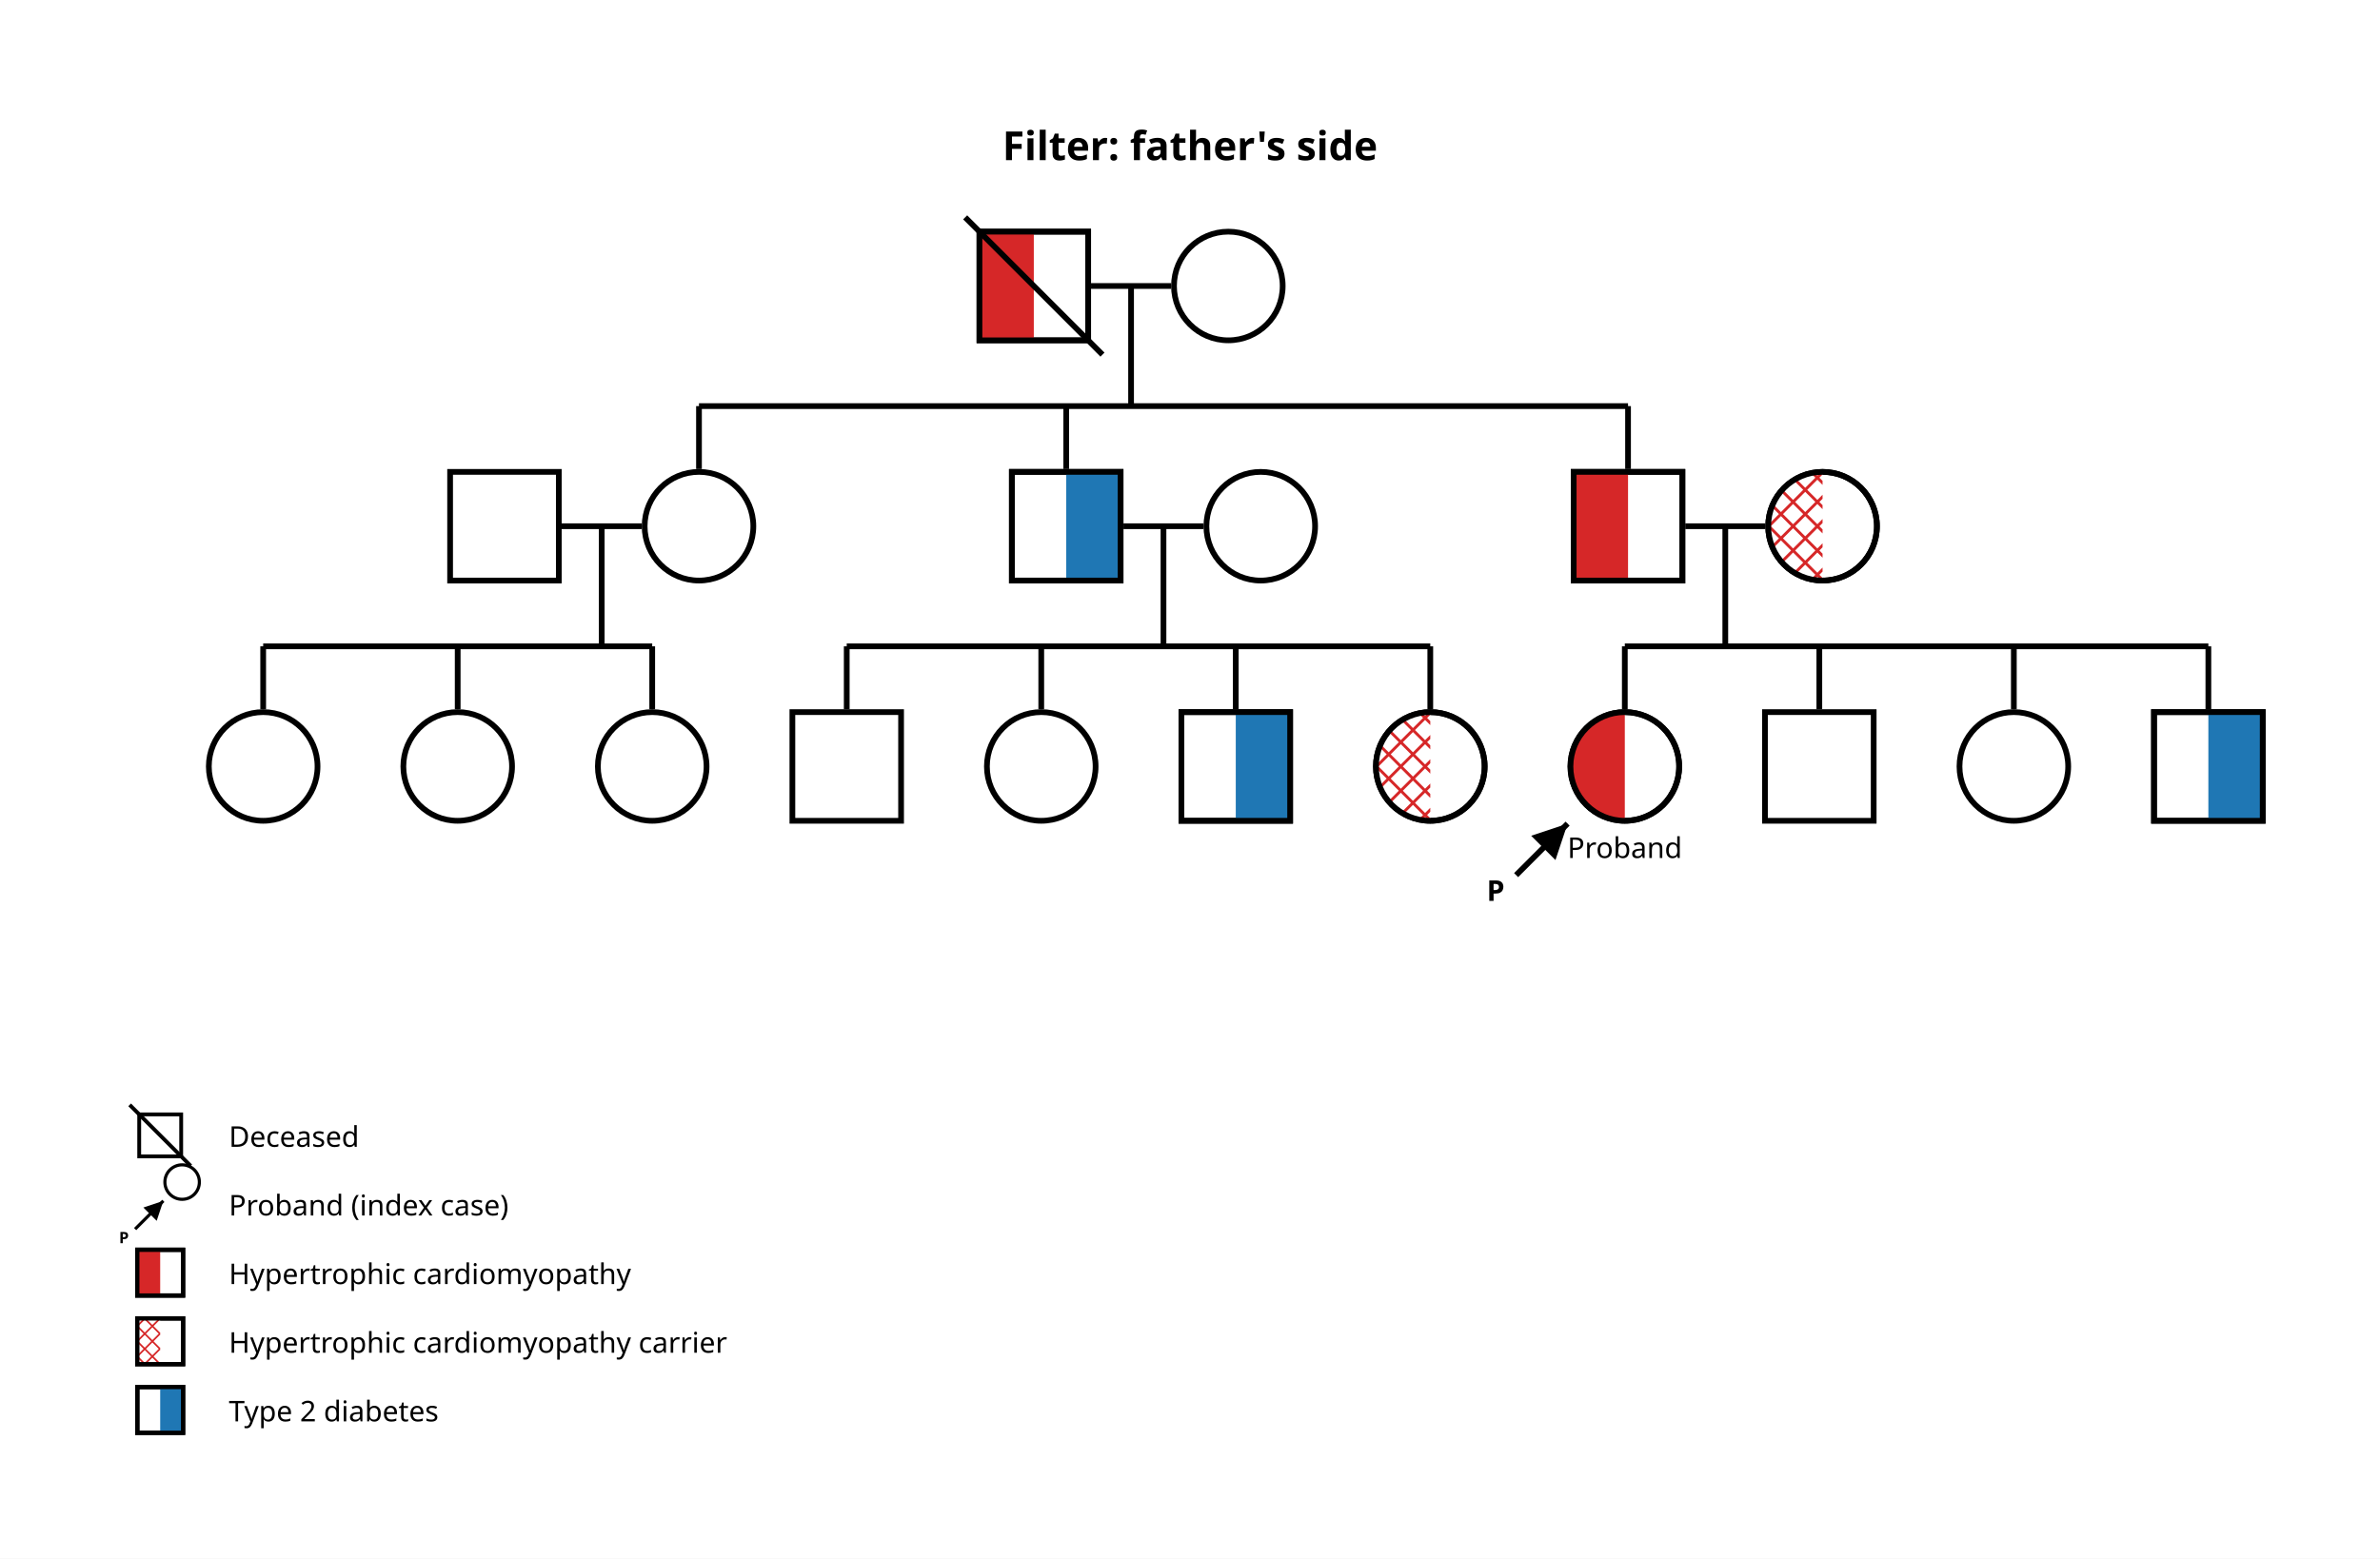
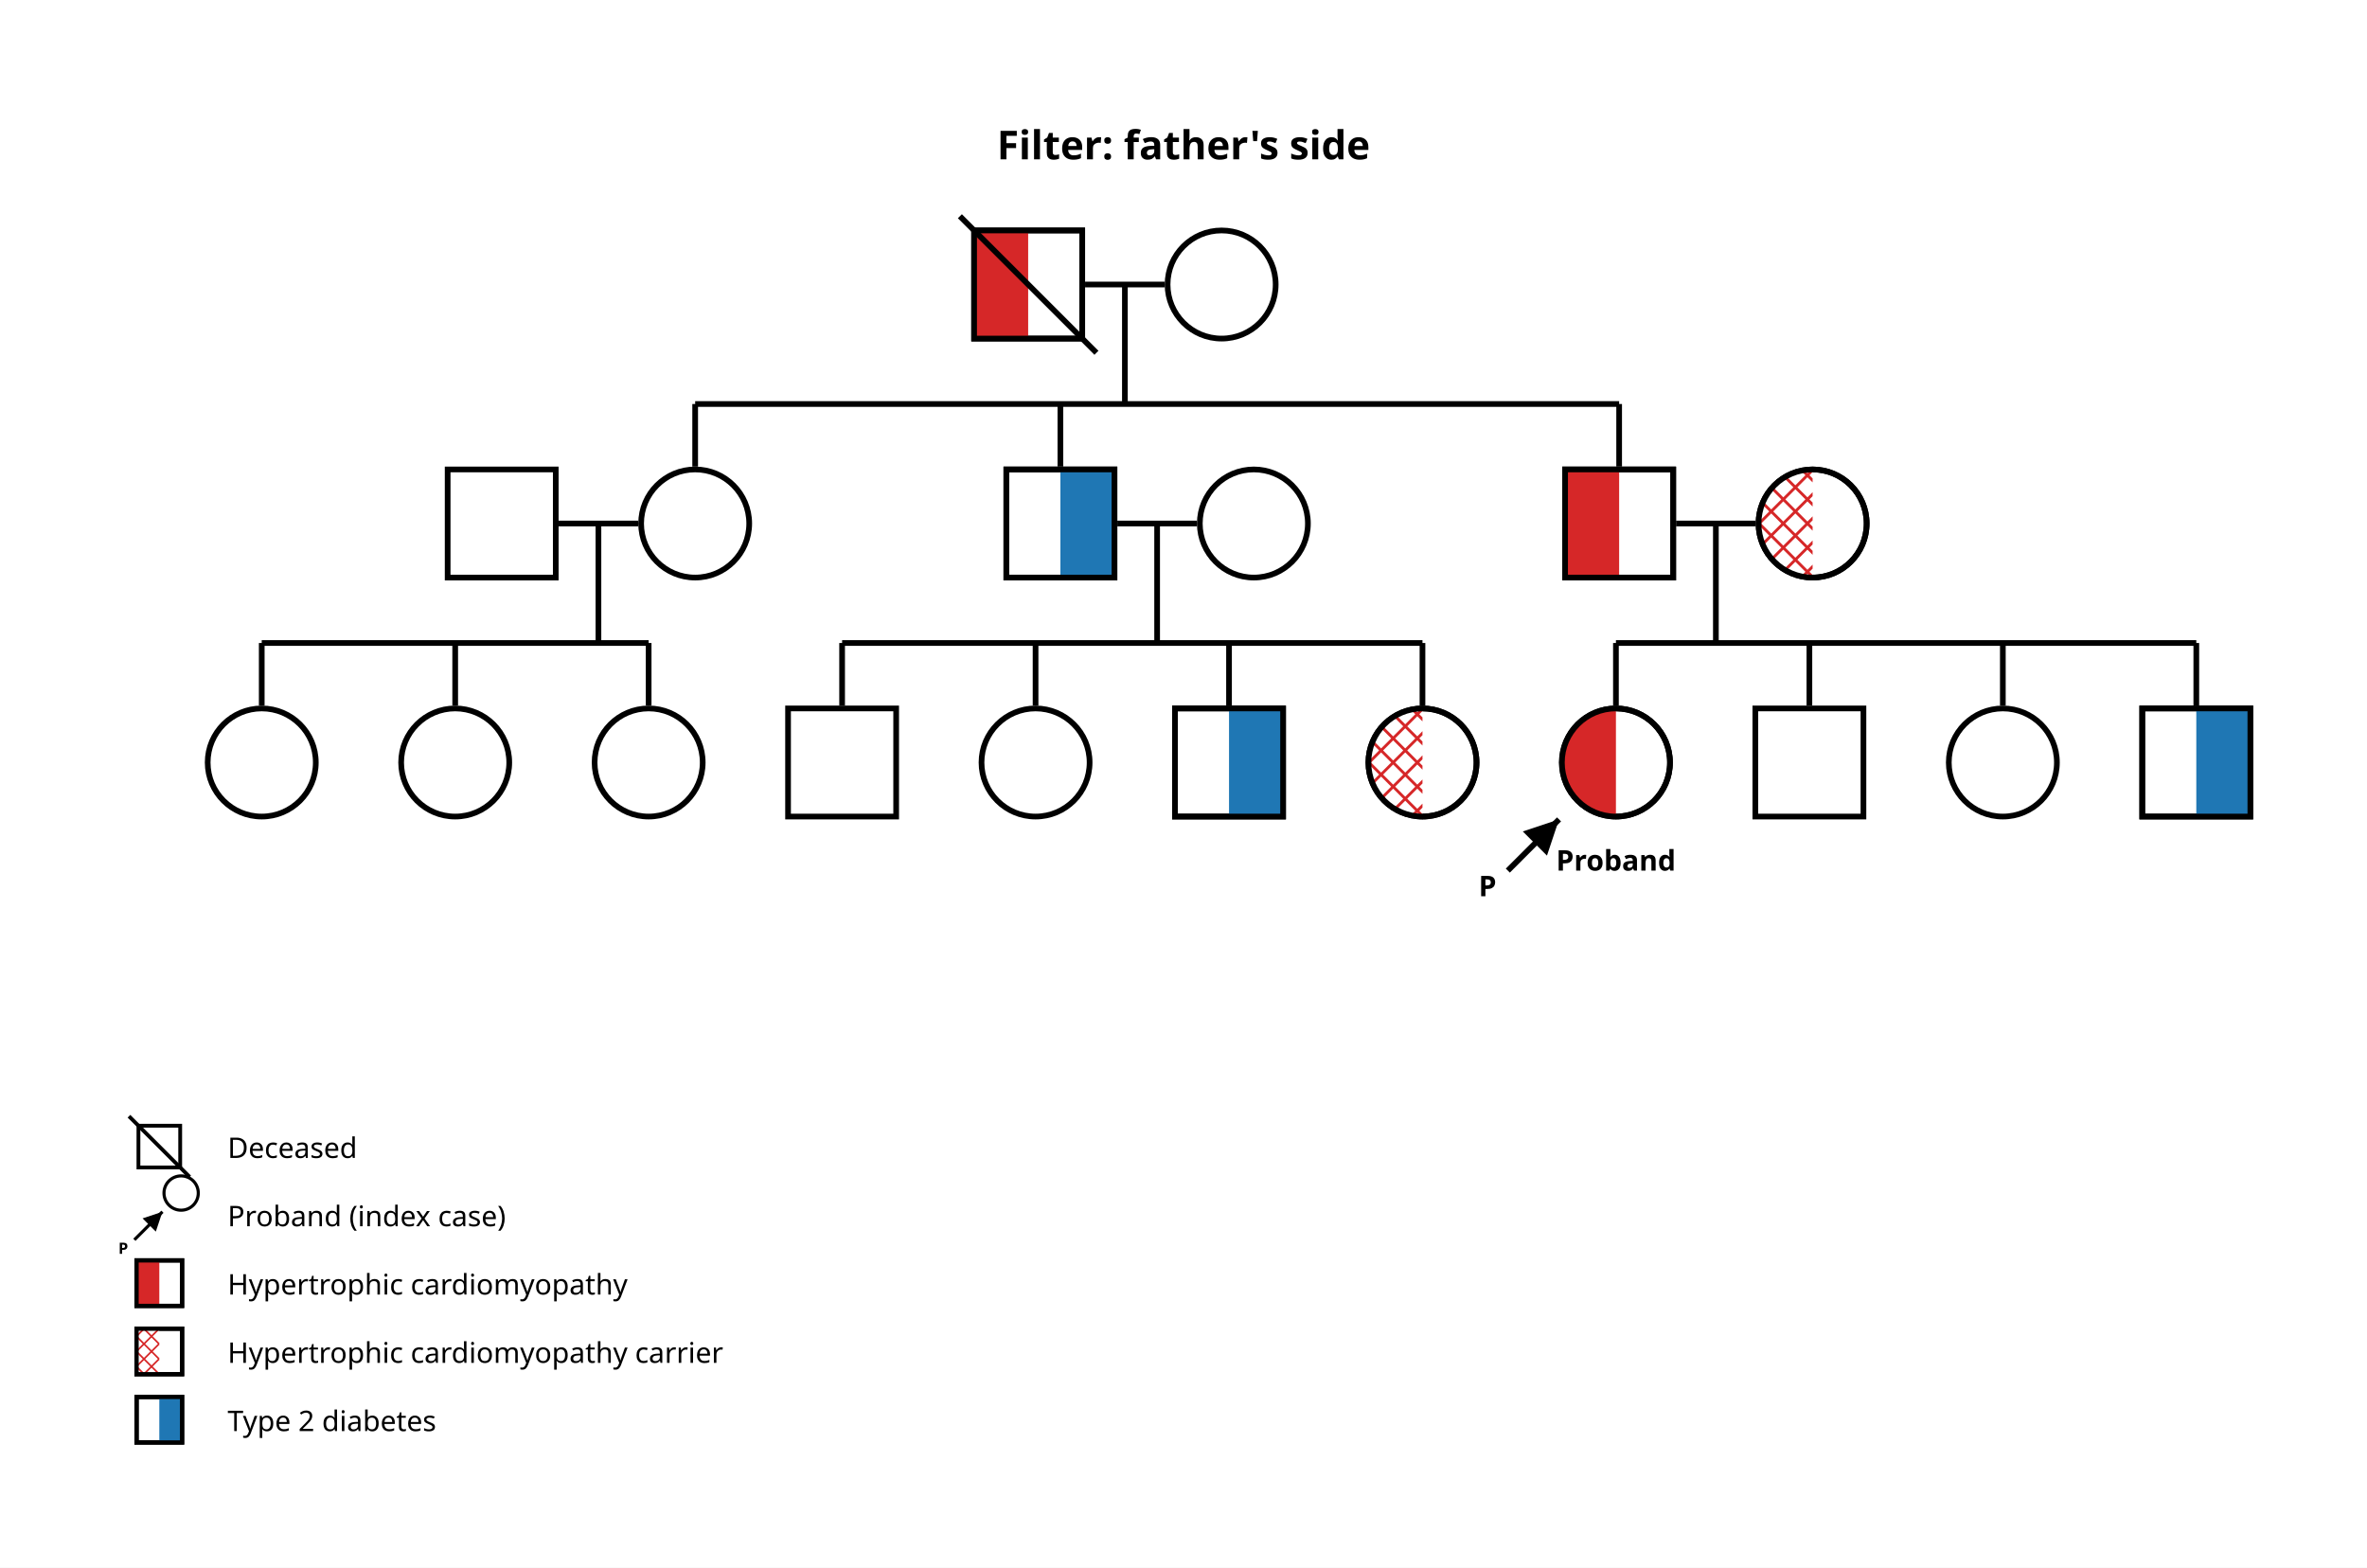
- <svg xmlns="http://www.w3.org/2000/svg" height="545" viewBox="0 0 832 545" width="832">
+ <svg xmlns="http://www.w3.org/2000/svg" height="551" viewBox="0 0 832 551" width="832">
  <defs>
    <marker id="proband-arrowhead" markerHeight="6" markerWidth="6" orient="auto" refX="6" refY="3">
      <path d="M 0 0 L 6 3 L 0 6 Z" fill="black" />
    </marker>
  </defs>
-   <rect fill="white" height="545" width="832" />
+   <rect fill="white" height="551" width="832" />
  <g class="chart-title">
    <text fill="black" font-family="sans-serif" font-size="14" font-weight="bold" style="user-select:none" text-anchor="middle" x="416" y="56">Filter: father's side</text>
  </g>
  <g transform="translate(92 100)">
    <g class="couple-lines">
      <path d="M 289.4 0 L 317.4 0" fill="none" stroke="black" stroke-width="2" />
      <path d="M 104.35 84 L 132.35 84" fill="none" stroke="black" stroke-width="2" />
      <path d="M 300.73 84 L 328.73 84" fill="none" stroke="black" stroke-width="2" />
      <path d="M 497.13 84 L 525.13 84" fill="none" stroke="black" stroke-width="2" />
    </g>
    <g class="sibship-lines">
      <path d="M 303.4 0 L 303.4 42 M 152.35 42 L 477.13 42 M 152.35 42 L 152.35 64 M 280.73 42 L 280.73 64 M 477.13 42 L 477.13 64" fill="none" stroke="black" stroke-width="2" />
      <path d="M 118.35 84 L 118.35 126 M 0 126 L 136 126 M 0 126 L 0 148 M 68 126 L 68 148 M 136 126 L 136 148" fill="none" stroke="black" stroke-width="2" />
      <path d="M 314.73 84 L 314.73 126 M 204 126 L 408 126 M 204 126 L 204 148 M 272 126 L 272 148 M 340 126 L 340 148 M 408 126 L 408 148" fill="none" stroke="black" stroke-width="2" />
      <path d="M 511.13 84 L 511.13 126 M 476 126 L 680 126 M 476 126 L 476 148 M 544 126 L 544 148 M 612 126 L 612 148 M 680 126 L 680 148" fill="none" stroke="black" stroke-width="2" />
    </g>
    <g class="symbols">
      <g transform="translate(269.4 0)">
        <g transform="translate(-20 -20)">
          <g>
            <g>
              <clipPath id="symbol-clip-0-0">
                <rect height="38" width="38" x="1" y="1" />
              </clipPath>
              <rect fill="white" height="38" stroke="black" stroke-width="2" width="38" x="1" y="1" />
              <g clip-path="url(#symbol-clip-0-0)">
                <g>
                  <g data-tag-fill="solid">
                    <path d="M 20 20 L 20 60 A 40 40 0 0 1 20 -20 Z" fill="#d62728" />
                  </g>
                </g>
              </g>
              <rect fill="none" height="38" stroke="black" stroke-width="2" width="38" x="1" y="1" />
            </g>
          </g>
          <line stroke="black" stroke-width="2" x1="-4" x2="44" y1="-4" y2="44" />
        </g>
      </g>
      <g transform="translate(337.4 0)">
        <g transform="translate(-20 -20)">
          <g>
            <g>
              <circle cx="20" cy="20" fill="white" r="19" stroke="black" stroke-width="2" />
            </g>
          </g>
        </g>
      </g>
      <g transform="translate(84.35 84)">
        <g transform="translate(-20 -20)">
          <g>
            <g>
              <rect fill="white" height="38" stroke="black" stroke-width="2" width="38" x="1" y="1" />
            </g>
          </g>
        </g>
      </g>
      <g transform="translate(152.35 84)">
        <g transform="translate(-20 -20)">
          <g>
            <g>
              <circle cx="20" cy="20" fill="white" r="19" stroke="black" stroke-width="2" />
            </g>
          </g>
        </g>
      </g>
      <g transform="translate(280.73 84)">
        <g transform="translate(-20 -20)">
          <g>
            <g>
              <clipPath id="symbol-clip-1-2">
                <rect height="38" width="38" x="1" y="1" />
              </clipPath>
              <rect fill="white" height="38" stroke="black" stroke-width="2" width="38" x="1" y="1" />
              <g clip-path="url(#symbol-clip-1-2)">
                <g>
                  <g data-tag-fill="solid">
                    <path d="M 20 20 L 20 -20 A 40 40 0 0 1 20 60 Z" fill="#1f77b4" />
                  </g>
                </g>
              </g>
              <rect fill="none" height="38" stroke="black" stroke-width="2" width="38" x="1" y="1" />
            </g>
          </g>
        </g>
      </g>
      <g transform="translate(348.73 84)">
        <g transform="translate(-20 -20)">
          <g>
            <g>
              <circle cx="20" cy="20" fill="white" r="19" stroke="black" stroke-width="2" />
            </g>
          </g>
        </g>
      </g>
      <g transform="translate(477.13 84)">
        <g transform="translate(-20 -20)">
          <g>
            <g>
              <clipPath id="symbol-clip-1-4">
                <rect height="38" width="38" x="1" y="1" />
              </clipPath>
              <rect fill="white" height="38" stroke="black" stroke-width="2" width="38" x="1" y="1" />
              <g clip-path="url(#symbol-clip-1-4)">
                <g>
                  <g data-tag-fill="solid">
                    <path d="M 20 20 L 20 60 A 40 40 0 0 1 20 -20 Z" fill="#d62728" />
                  </g>
                </g>
              </g>
              <rect fill="none" height="38" stroke="black" stroke-width="2" width="38" x="1" y="1" />
            </g>
          </g>
        </g>
      </g>
      <g transform="translate(545.13 84)">
        <g transform="translate(-20 -20)">
          <g>
            <g>
              <clipPath id="symbol-clip-1-5">
                <circle cx="20" cy="20" r="19" />
              </clipPath>
              <circle cx="20" cy="20" fill="white" r="19" stroke="black" stroke-width="2" />
              <g clip-path="url(#symbol-clip-1-5)">
                <g data-carrier-sector="hcm">
                  <g data-tag-fill="crosshatch">
                    <clipPath id="symbol-clip-1-5-s0">
                      <path d="M 20 20 L 20 60 A 40 40 0 0 1 20 -20 Z" />
                    </clipPath>
                    <path d="M 20 20 L 20 60 A 40 40 0 0 1 20 -20 Z" fill="white" />
                    <path clip-path="url(#symbol-clip-1-5-s0)" d="M-35.757 40L4.243 0M-27.272 40L12.728 0M-18.787 40L21.213 0M-10.302 40L29.698 0M-1.816 40L38.184 0M6.669 40L46.669 0M15.154 40L55.154 0M23.64 40L63.64 0M32.125 40L72.125 0M-35.757 0L4.243 40M-27.272 0L12.728 40M-18.787 0L21.213 40M-10.302 0L29.698 40M-1.816 0L38.184 40M6.669 0L46.669 40M15.154 0L55.154 40M23.64 0L63.64 40M32.125 0L72.125 40" fill="none" stroke="#d62728" stroke-width="1" />
                  </g>
                </g>
              </g>
              <circle cx="20" cy="20" fill="none" r="19" stroke="black" stroke-width="2" />
            </g>
          </g>
        </g>
      </g>
      <g transform="translate(0 168)">
        <g transform="translate(-20 -20)">
          <g>
            <g>
              <circle cx="20" cy="20" fill="white" r="19" stroke="black" stroke-width="2" />
            </g>
          </g>
        </g>
      </g>
      <g transform="translate(68 168)">
        <g transform="translate(-20 -20)">
          <g>
            <g>
              <circle cx="20" cy="20" fill="white" r="19" stroke="black" stroke-width="2" />
            </g>
          </g>
        </g>
      </g>
      <g transform="translate(136 168)">
        <g transform="translate(-20 -20)">
          <g>
            <g>
              <circle cx="20" cy="20" fill="white" r="19" stroke="black" stroke-width="2" />
            </g>
          </g>
        </g>
      </g>
      <g transform="translate(204 168)">
        <g transform="translate(-20 -20)">
          <g>
            <g>
              <rect fill="white" height="38" stroke="black" stroke-width="2" width="38" x="1" y="1" />
            </g>
          </g>
        </g>
      </g>
      <g transform="translate(272 168)">
        <g transform="translate(-20 -20)">
          <g>
            <g>
              <circle cx="20" cy="20" fill="white" r="19" stroke="black" stroke-width="2" />
            </g>
          </g>
        </g>
      </g>
      <g transform="translate(340 168)">
        <g transform="translate(-20 -20)">
          <g>
            <g>
              <clipPath id="symbol-clip-2-5">
                <rect height="38" width="38" x="1" y="1" />
              </clipPath>
              <rect fill="white" height="38" stroke="black" stroke-width="2" width="38" x="1" y="1" />
              <g clip-path="url(#symbol-clip-2-5)">
                <g>
                  <g data-tag-fill="solid">
                    <path d="M 20 20 L 20 -20 A 40 40 0 0 1 20 60 Z" fill="#1f77b4" />
                  </g>
                </g>
              </g>
              <rect fill="none" height="38" stroke="black" stroke-width="2" width="38" x="1" y="1" />
            </g>
          </g>
        </g>
      </g>
      <g transform="translate(408 168)">
        <g transform="translate(-20 -20)">
          <g>
            <g>
              <clipPath id="symbol-clip-2-6">
                <circle cx="20" cy="20" r="19" />
              </clipPath>
              <circle cx="20" cy="20" fill="white" r="19" stroke="black" stroke-width="2" />
              <g clip-path="url(#symbol-clip-2-6)">
                <g data-carrier-sector="hcm">
                  <g data-tag-fill="crosshatch">
                    <clipPath id="symbol-clip-2-6-s0">
                      <path d="M 20 20 L 20 60 A 40 40 0 0 1 20 -20 Z" />
                    </clipPath>
                    <path d="M 20 20 L 20 60 A 40 40 0 0 1 20 -20 Z" fill="white" />
                    <path clip-path="url(#symbol-clip-2-6-s0)" d="M-35.757 40L4.243 0M-27.272 40L12.728 0M-18.787 40L21.213 0M-10.302 40L29.698 0M-1.816 40L38.184 0M6.669 40L46.669 0M15.154 40L55.154 0M23.64 40L63.64 0M32.125 40L72.125 0M-35.757 0L4.243 40M-27.272 0L12.728 40M-18.787 0L21.213 40M-10.302 0L29.698 40M-1.816 0L38.184 40M6.669 0L46.669 40M15.154 0L55.154 40M23.64 0L63.64 40M32.125 0L72.125 40" fill="none" stroke="#d62728" stroke-width="1" />
                  </g>
                </g>
              </g>
              <circle cx="20" cy="20" fill="none" r="19" stroke="black" stroke-width="2" />
            </g>
          </g>
        </g>
      </g>
      <g transform="translate(476 168)">
        <g transform="translate(-20 -20)">
          <g>
            <g>
              <clipPath id="symbol-clip-2-7">
                <circle cx="20" cy="20" r="19" />
              </clipPath>
              <circle cx="20" cy="20" fill="white" r="19" stroke="black" stroke-width="2" />
              <g clip-path="url(#symbol-clip-2-7)">
                <g>
                  <g data-tag-fill="solid">
                    <path d="M 20 20 L 20 60 A 40 40 0 0 1 20 -20 Z" fill="#d62728" />
                  </g>
                </g>
              </g>
              <circle cx="20" cy="20" fill="none" r="19" stroke="black" stroke-width="2" />
            </g>
          </g>
          <g data-arrow="proband">
            <line marker-end="url(#proband-arrowhead)" stroke="black" stroke-width="2" x1="-18" x2="0" y1="58" y2="40" />
            <rect fill="white" height="10" width="8.5" x="-30" y="58" />
            <text data-proband-letter="true" fill="black" font-family="sans-serif" font-size="10" font-weight="bold" style="user-select:none" text-anchor="end" x="-22" y="67">P</text>
          </g>
        </g>
      </g>
      <g transform="translate(544 168)">
        <g transform="translate(-20 -20)">
          <g>
            <g>
              <rect fill="white" height="38" stroke="black" stroke-width="2" width="38" x="1" y="1" />
            </g>
          </g>
        </g>
      </g>
      <g transform="translate(612 168)">
        <g transform="translate(-20 -20)">
          <g>
            <g>
              <circle cx="20" cy="20" fill="white" r="19" stroke="black" stroke-width="2" />
            </g>
          </g>
        </g>
      </g>
      <g transform="translate(680 168)">
        <g transform="translate(-20 -20)">
          <g>
            <g>
              <clipPath id="symbol-clip-2-10">
                <rect height="38" width="38" x="1" y="1" />
              </clipPath>
              <rect fill="white" height="38" stroke="black" stroke-width="2" width="38" x="1" y="1" />
              <g clip-path="url(#symbol-clip-2-10)">
                <g>
                  <g data-tag-fill="solid">
                    <path d="M 20 20 L 20 -20 A 40 40 0 0 1 20 60 Z" fill="#1f77b4" />
                  </g>
                </g>
              </g>
              <rect fill="none" height="38" stroke="black" stroke-width="2" width="38" x="1" y="1" />
            </g>
          </g>
        </g>
      </g>
    </g>
    <g class="labels">
      <g transform="translate(456 148)">
        <g style="user-select:none" transform="translate(20 20)">
          <g data-name-label="true" pointer-events="none">
-             <text fill="black" font-family="sans-serif" font-size="10" text-anchor="middle" x="0" y="32">Proband</text>
+             <text fill="black" font-family="sans-serif" font-size="10" font-weight="bold" text-anchor="middle" x="0" y="38">Proband</text>
          </g>
        </g>
      </g>
    </g>
  </g>
-   <g class="pedigree-key" transform="translate(0 385)">
+   <g class="pedigree-key" transform="translate(0 391)">
    <g transform="translate(56 12) scale(0.667) translate(-18 -18)">
      <svg height="36" viewBox="-6 -6 36 36" width="36">
        <rect fill="white" height="22" stroke="black" stroke-width="2" width="22" x="1" y="1" />
        <line stroke="black" stroke-width="2" x1="-4" x2="28" y1="-4" y2="28" />
      </svg>
    </g>
    <text fill="black" font-family="sans-serif" font-size="10" x="80" y="16">Deceased</text>
    <g transform="translate(56 36) scale(0.667) translate(-23 -23)">
      <svg height="46" viewBox="-30 -2 56 56" width="46">
        <defs>
          <marker id="legend-arrowhead" markerHeight="6" markerWidth="6" orient="auto" refX="6" refY="3">
            <polygon fill="black" points="0 0, 6 3, 0 6" />
          </marker>
        </defs>
        <circle cx="12" cy="12" fill="white" r="11" stroke="black" stroke-width="2" />
        <g data-arrow="proband">
          <line marker-end="url(#legend-arrowhead)" stroke="black" stroke-width="2" x1="-18" x2="0" y1="42" y2="24" />
          <rect fill="white" height="10" width="8.5" x="-30" y="42" />
          <text data-proband-letter="true" fill="black" font-family="sans-serif" font-size="10" font-weight="bold" style="user-select:none" text-anchor="end" x="-22" y="51">P</text>
        </g>
      </svg>
    </g>
    <text fill="black" font-family="sans-serif" font-size="10" x="80" y="40">Proband (index case)</text>
    <g transform="translate(56 60) scale(1) translate(-14 -14)">
      <svg height="28" viewBox="0 0 28 28" width="28">
        <clipPath id="legend-clip-hcm">
          <rect height="16" width="16" x="6" y="6" />
        </clipPath>
        <rect fill="white" height="16" stroke="black" stroke-width="1.5" width="16" x="6" y="6" />
        <g clip-path="url(#legend-clip-hcm)">
          <g data-tag-fill="solid">
            <path d="M 14 14 L 14 30 A 16 16 0 0 1 14 -2 Z" fill="#d62728" />
          </g>
        </g>
        <rect fill="none" height="16" stroke="black" stroke-width="1.5" width="16" x="6" y="6" />
      </svg>
    </g>
    <text fill="black" font-family="sans-serif" font-size="10" x="80" y="64">Hypertrophic cardiomyopathy</text>
    <g transform="translate(56 84) scale(1) translate(-14 -14)">
      <svg height="28" viewBox="0 0 28 28" width="28">
        <clipPath id="legend-clip-hcm-carrier">
          <rect height="16" width="16" x="6" y="6" />
        </clipPath>
        <rect fill="white" height="16" stroke="black" stroke-width="1.5" width="16" x="6" y="6" />
        <g clip-path="url(#legend-clip-hcm-carrier)">
          <g data-tag-fill="crosshatch">
            <clipPath id="legend-clip-hcm-carrier-fill">
              <path d="M 14 14 L 14 30 A 16 16 0 0 1 14 -2 Z" />
            </clipPath>
            <path d="M 14 14 L 14 30 A 16 16 0 0 1 14 -2 Z" fill="white" />
            <path clip-path="url(#legend-clip-hcm-carrier-fill)" d="M-7.348 22L8.652 6M-2.045 22L13.955 6M3.258 22L19.258 6M8.562 22L24.562 6M13.865 22L29.865 6M19.168 22L35.168 6M-7.348 6L8.652 22M-2.045 6L13.955 22M3.258 6L19.258 22M8.562 6L24.562 22M13.865 6L29.865 22M19.168 6L35.168 22" fill="none" stroke="#d62728" stroke-width="0.6" />
          </g>
        </g>
        <rect fill="none" height="16" stroke="black" stroke-width="1.5" width="16" x="6" y="6" />
      </svg>
    </g>
    <text fill="black" font-family="sans-serif" font-size="10" x="80" y="88">Hypertrophic cardiomyopathy carrier</text>
    <g transform="translate(56 108) scale(1) translate(-14 -14)">
      <svg height="28" viewBox="0 0 28 28" width="28">
        <clipPath id="legend-clip-dm">
          <rect height="16" width="16" x="6" y="6" />
        </clipPath>
        <rect fill="white" height="16" stroke="black" stroke-width="1.5" width="16" x="6" y="6" />
        <g clip-path="url(#legend-clip-dm)">
          <g data-tag-fill="solid">
            <path d="M 14 14 L 14 -2 A 16 16 0 0 1 14 30 Z" fill="#1f77b4" />
          </g>
        </g>
        <rect fill="none" height="16" stroke="black" stroke-width="1.5" width="16" x="6" y="6" />
      </svg>
    </g>
    <text fill="black" font-family="sans-serif" font-size="10" x="80" y="112">Type 2 diabetes</text>
  </g>
</svg>
